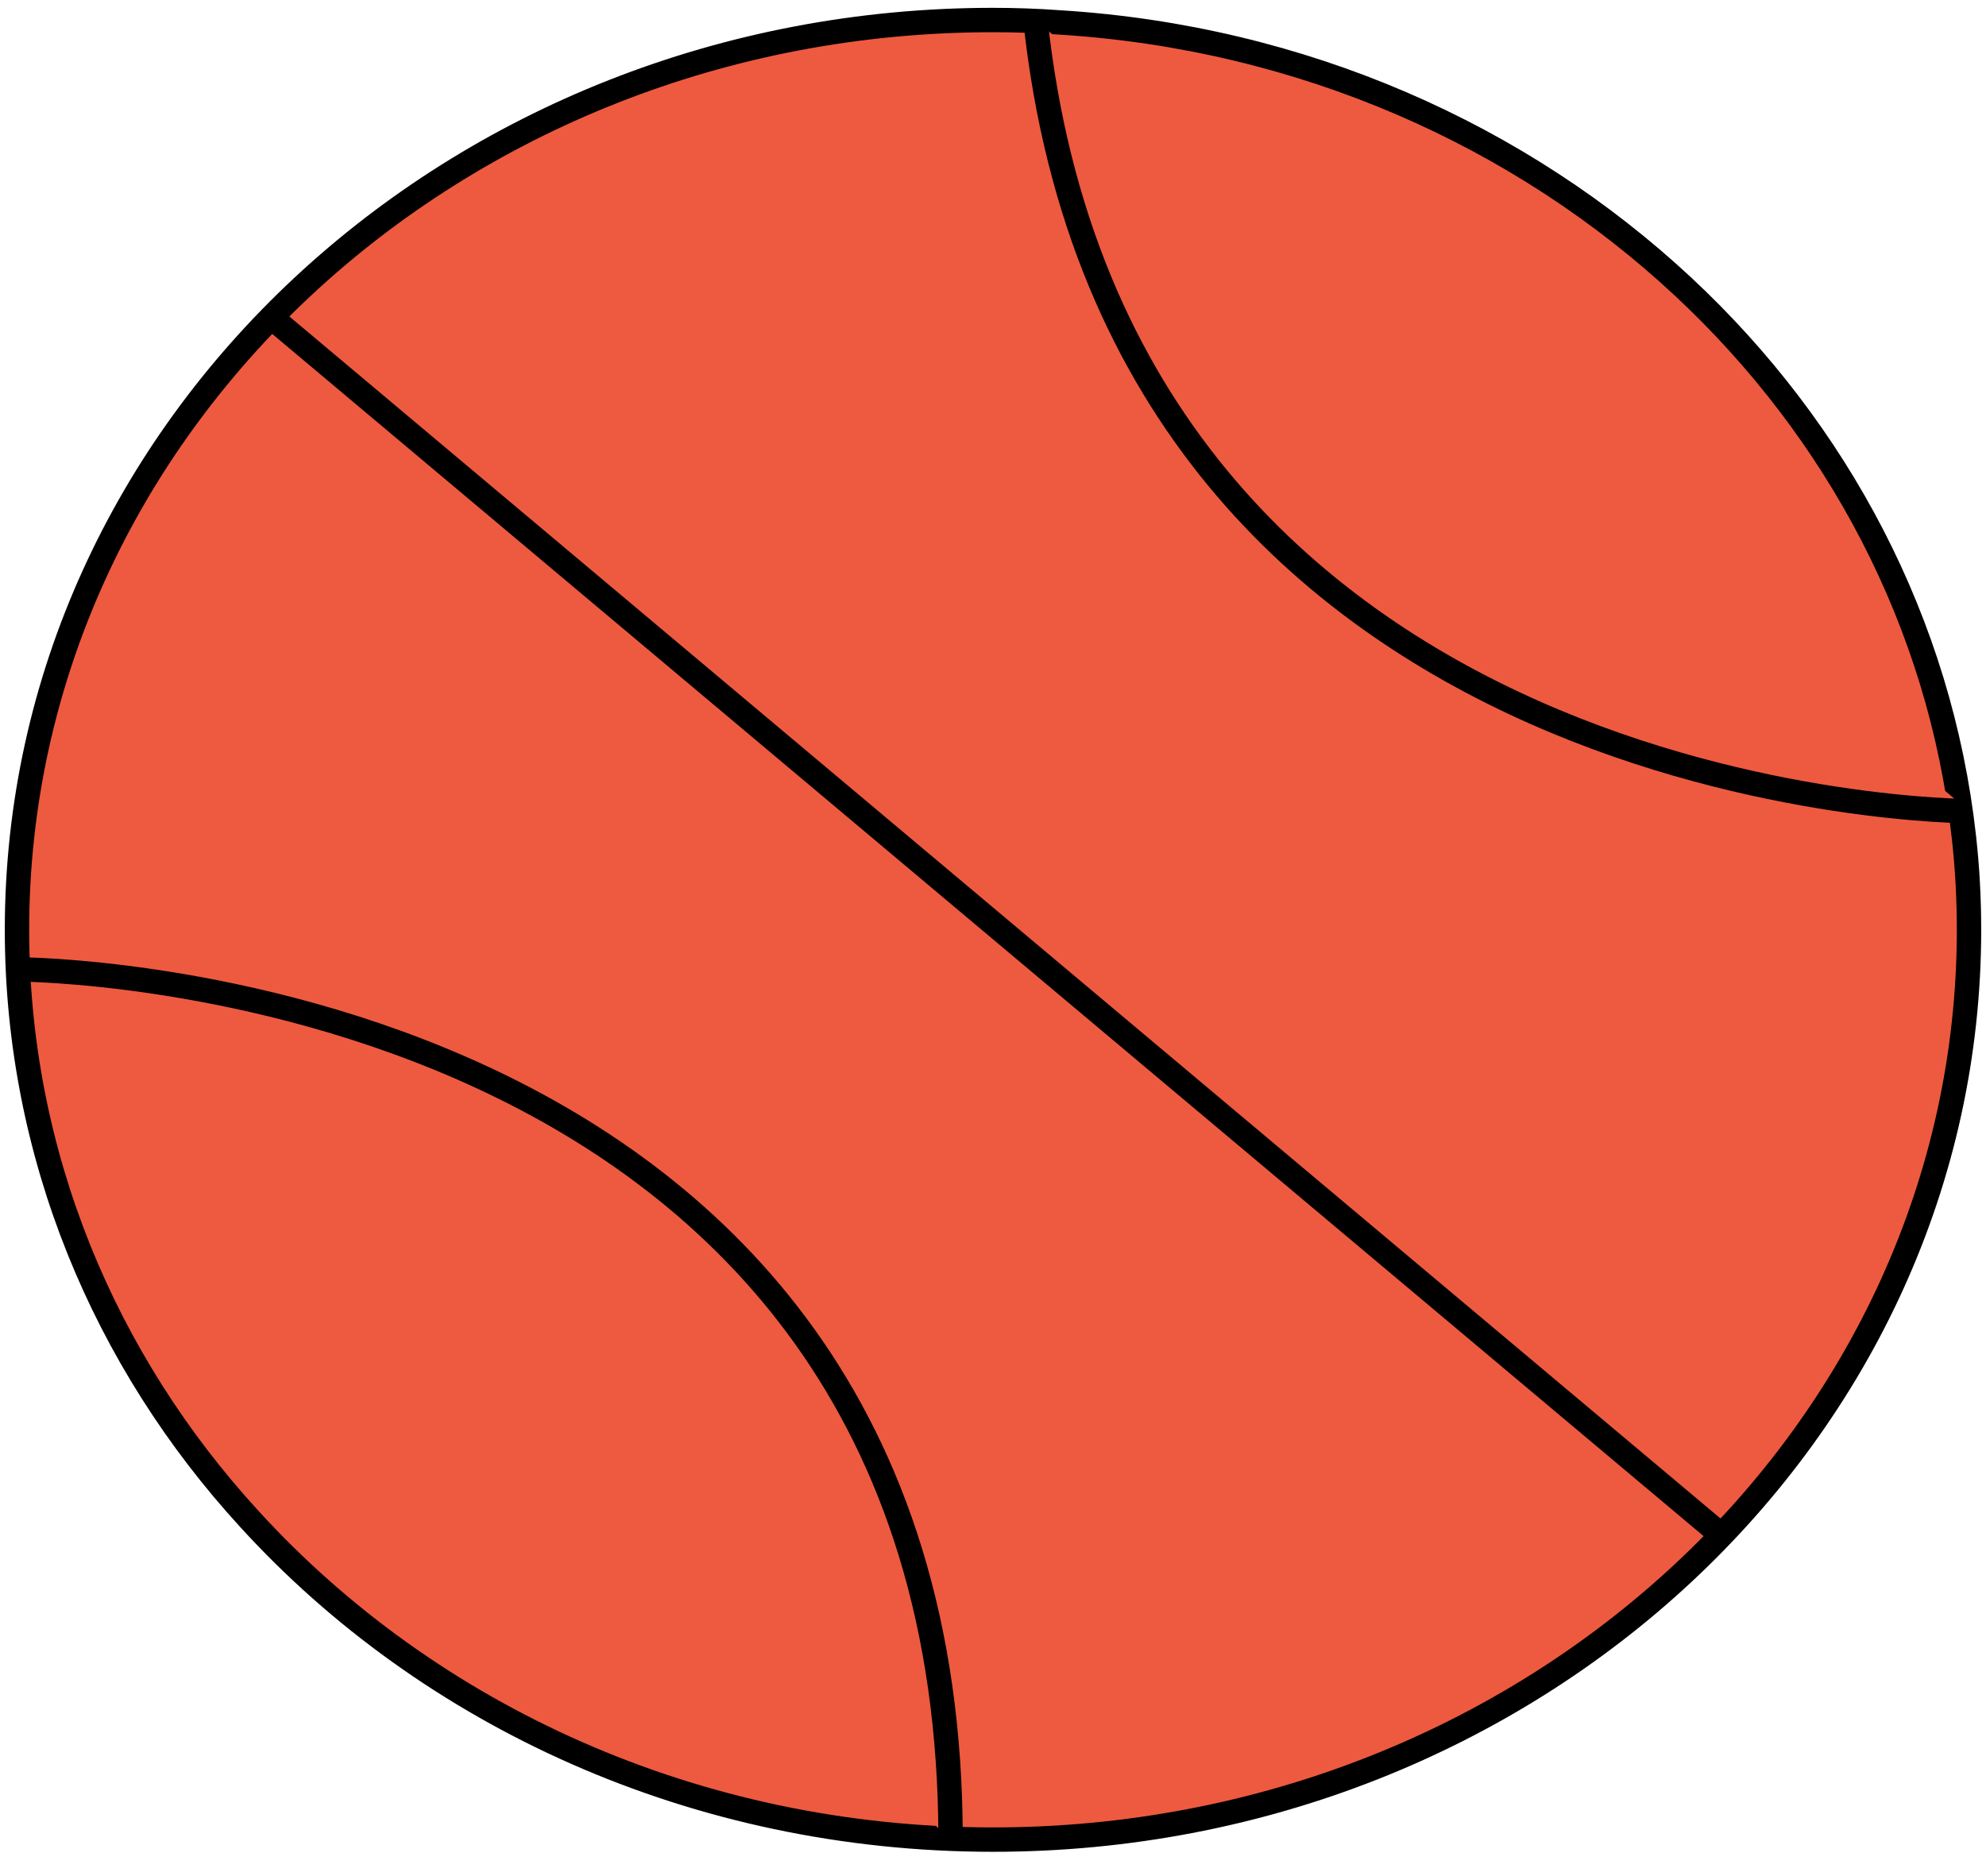
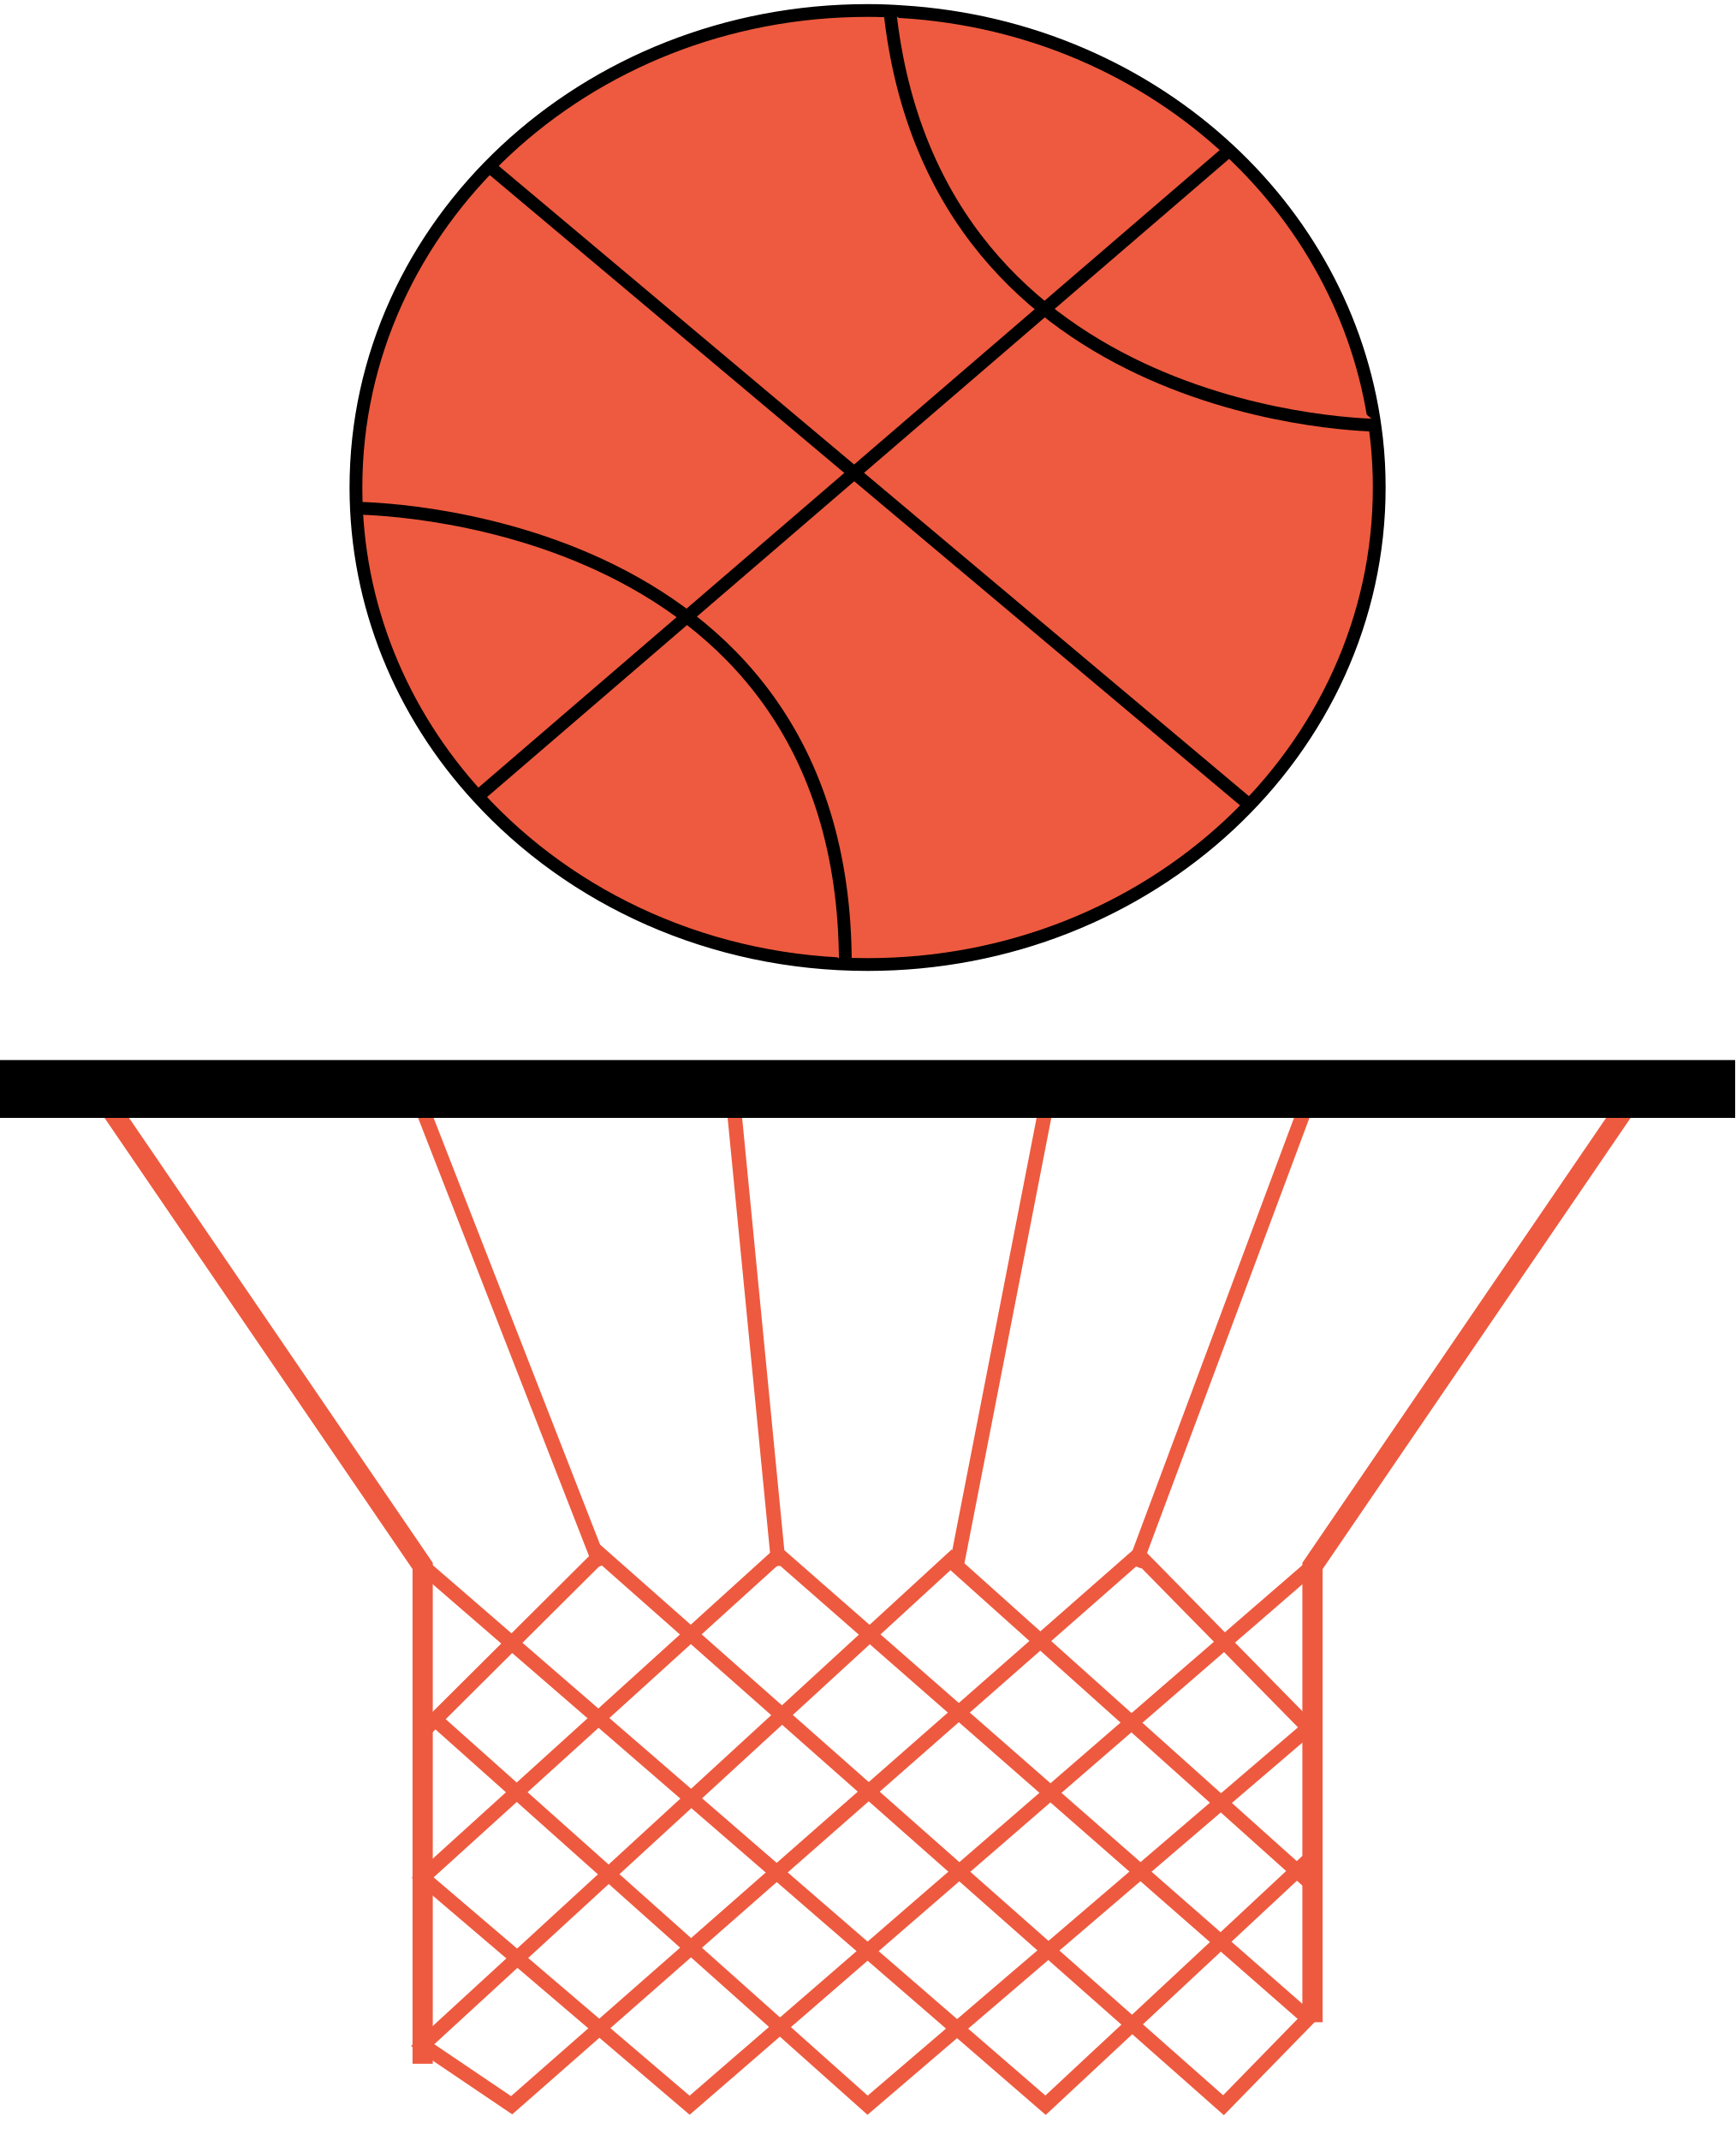
- <svg xmlns="http://www.w3.org/2000/svg" width="36" height="34" fill="none">
-   <path d="M35.692 16.858c0 9.108-7.923 16.495-17.692 16.495-5.4 0-10.23-2.252-13.477-5.81C1.893 24.676.308 20.931.308 16.858.308 7.749 8.23.363 18 .363c.4 0 .8.014 1.2.043 4.415.272 8.37 2.05 11.308 4.79 2.8 2.61 4.661 6.096 5.092 9.983.061.546.092 1.105.092 1.679z" fill="#EE5A3F" stroke="#000" stroke-width=".442" stroke-miterlimit="10" />
-   <path d="M35.692 14.706s-15.384 0-16.923-14.343l16.923 14.343z" fill="#EE5A3F" />
-   <path d="M35.692 14.706s-15.384 0-16.923-14.343" stroke="#000" stroke-width=".442" stroke-miterlimit="10" />
-   <path d="M.308 17.575s16.923 0 16.923 15.778L.308 17.575z" fill="#EE5A3F" />
-   <path d="M.308 17.575s16.923 0 16.923 15.778M4.923 5.756L31.2 27.83" stroke="#000" stroke-width=".442" stroke-miterlimit="10" />
+ <svg xmlns="http://www.w3.org/2000/svg" width="60" height="74" fill="none">
+   <path d="M14.615 71.363V54.15L3.846 38.374m52.308-.001L45.384 54.15v15.777" stroke="#EE5A3F" stroke-width=".7" stroke-miterlimit="10" />
+   <path d="M14.615 38.373L20.77 54.15m4.614-15.777l1.539 15.778m9.231-15.778L33.077 54.15l12.308 11.03m0-27.524L39.23 54.15" stroke="#EE5A3F" stroke-width=".5" stroke-miterlimit="10" />
+   <path d="M45.385 54.15L23.846 72.798l-9.23-7.874 12.307-11.16L45.385 69.93" stroke="#EE5A3F" stroke-width=".5" stroke-miterlimit="10" />
+   <path d="M14.615 54.15l21.539 18.647 9.23-8.606" stroke="#EE5A3F" stroke-width=".5" stroke-miterlimit="10" />
+   <path d="M45.385 69.642l-3.078 3.155L20.77 53.763l-6.154 6.125" stroke="#EE5A3F" stroke-width=".5" stroke-miterlimit="10" />
+   <path d="M45.385 59.63L30 72.797l-14.954-13.34" stroke="#EE5A3F" stroke-width=".5" stroke-miterlimit="10" />
+   <path d="M33.077 53.763L14.615 70.718l3.077 2.08L39.37 53.762l6.016 6.125" stroke="#EE5A3F" stroke-width=".5" stroke-miterlimit="10" />
+   <path d="M47.692 16.858c0 9.108-7.923 16.495-17.692 16.495-5.4 0-10.23-2.252-13.477-5.81-2.63-2.868-4.215-6.612-4.215-10.685C12.308 7.749 20.23.363 30 .363c.4 0 .8.014 1.2.043 4.415.272 8.37 2.05 11.308 4.79 2.8 2.61 4.661 6.096 5.092 9.983.062.545.092 1.105.092 1.679z" fill="#EE5A3F" stroke="#000" stroke-width=".442" stroke-miterlimit="10" />
+   <path d="M47.692 14.706s-15.385 0-16.923-14.343l16.923 14.343z" fill="#EE5A3F" />
+   <path d="M47.692 14.706s-15.385 0-16.923-14.343" stroke="#000" stroke-width=".442" stroke-miterlimit="10" />
+   <path d="M12.308 17.575s16.923 0 16.923 15.778L12.308 17.575z" fill="#EE5A3F" />
+   <path d="M12.308 17.575s16.923 0 16.923 15.778M16.923 5.756L43.2 27.83" stroke="#000" stroke-width=".442" stroke-miterlimit="10" />
+   <path d="M0 37.656h60" stroke="#000" stroke-width="2" stroke-miterlimit="10" />
+   <path d="M16.523 27.544L42.508 5.196" stroke="#000" stroke-width=".442" stroke-miterlimit="10" />
</svg>
